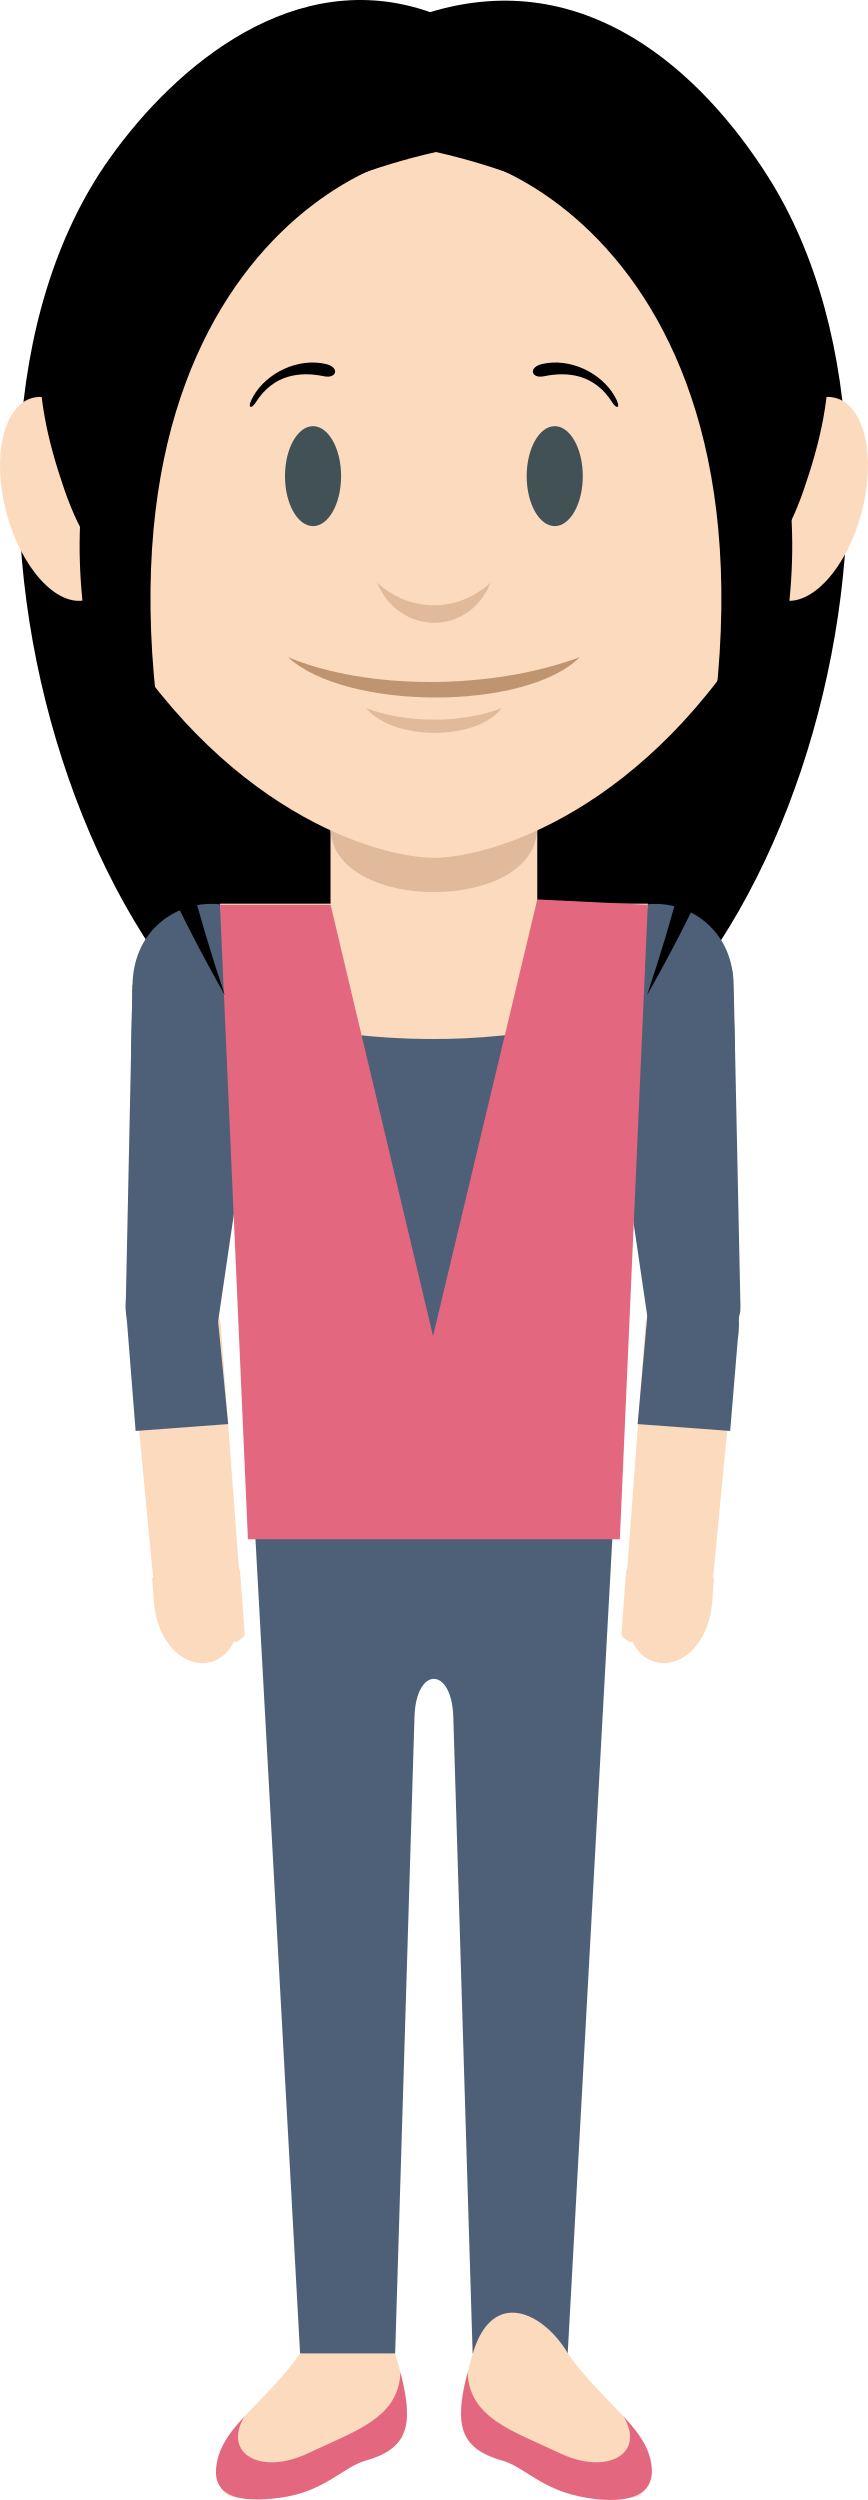
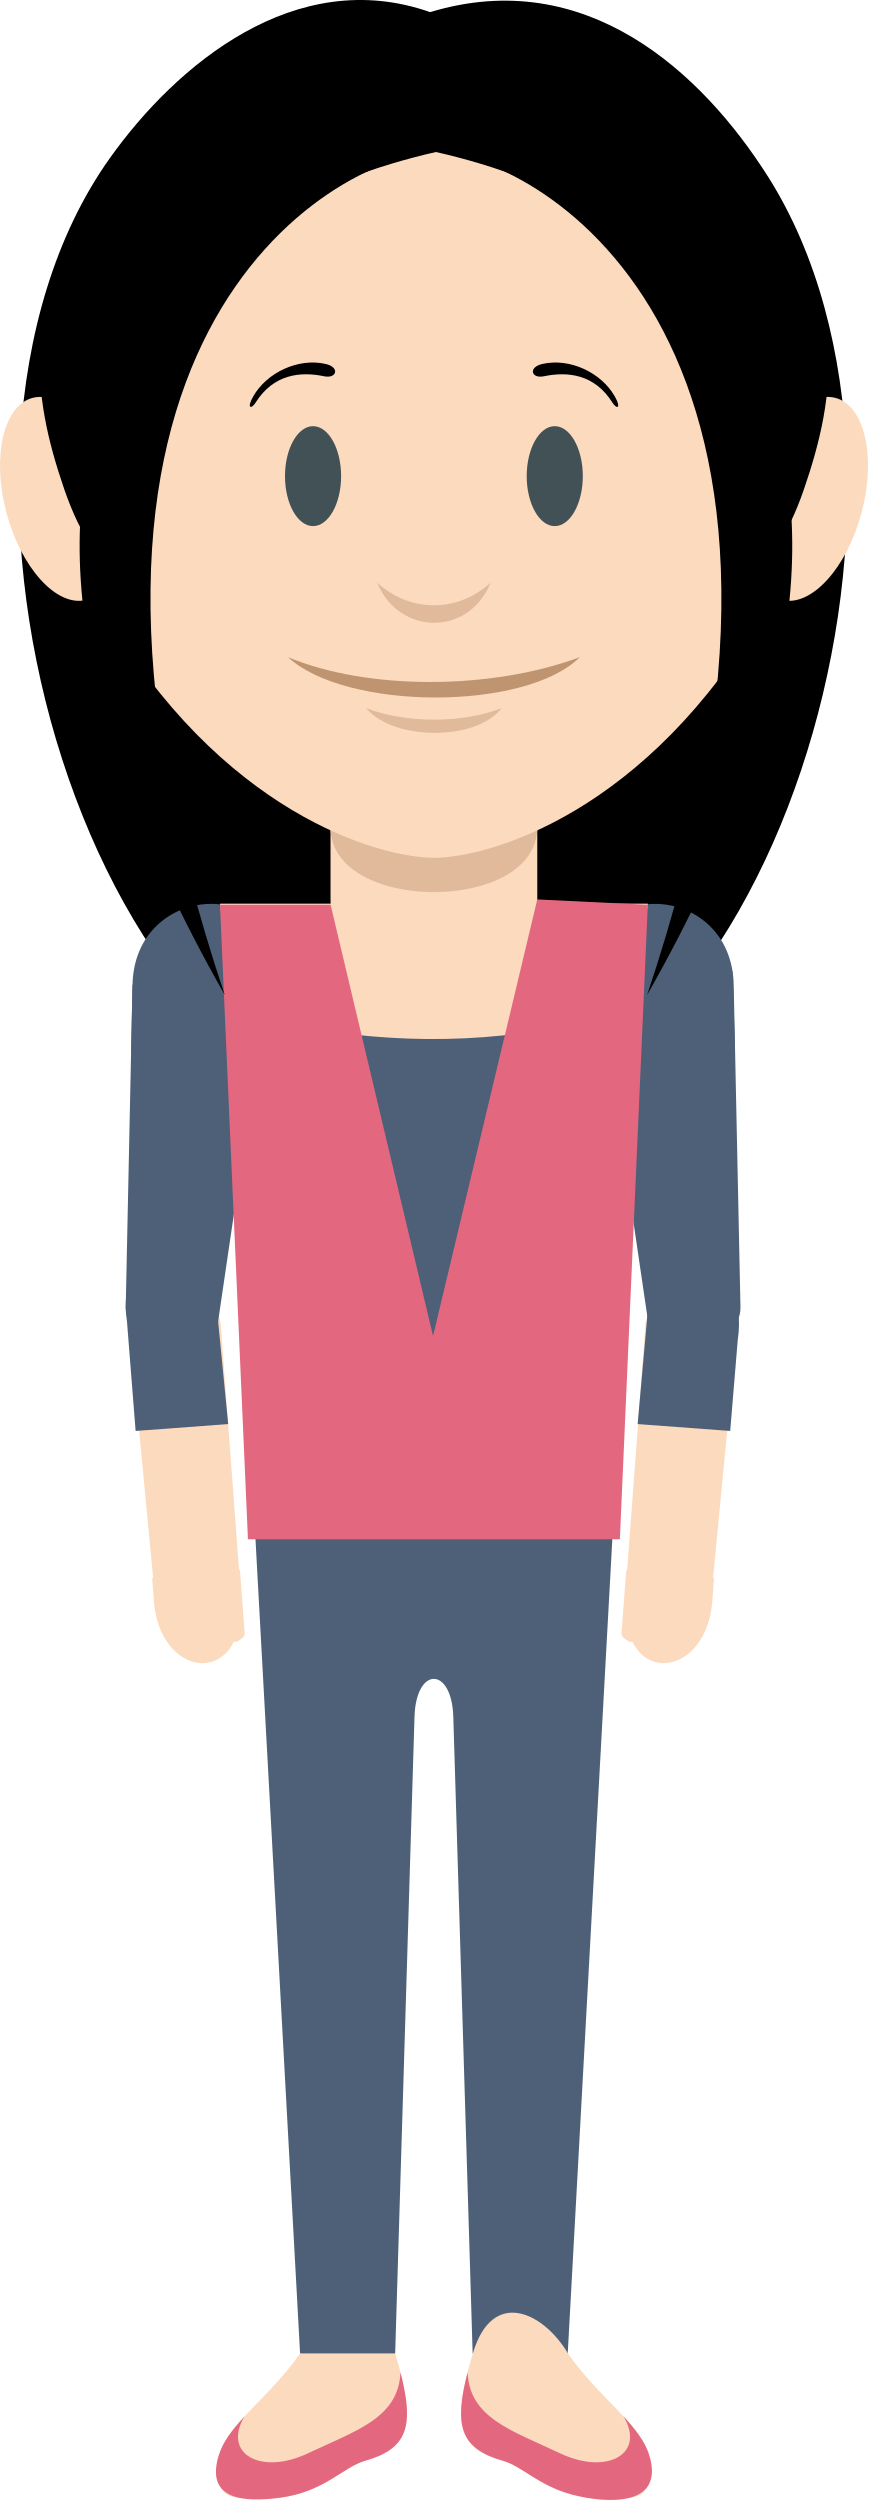
- <svg xmlns="http://www.w3.org/2000/svg" width="31.109mm" height="89.602mm" viewBox="0 0 110.229 317.487" id="svg8924" version="1.1">
-   <defs id="defs8926" />
-   <g id="layer1" transform="translate(-24.8855,-105.047)">
-     <g id="g176" transform="matrix(1.25,0,0,-1.25,55.26875,304.8509)">
-       <path d="m 0,0 -1.891,25.454 c -1.634,6.744 -10.373,5.938 -9.096,-2.424 L -8.677,-1.223 0,0 Z" style="fill:#fcdabe;fill-opacity:1;fill-rule:evenodd;stroke:none" id="path178" />
-     </g>
-     <g id="g180" transform="matrix(1.25,0,0,-1.25,104.5011,304.8509)">
-       <path d="m 0,0 1.891,25.454 c 1.636,6.744 10.463,6.593 9.185,-1.768 L 8.677,-1.223 0,0 Z" style="fill:#fcdabe;fill-opacity:1;fill-rule:evenodd;stroke:none" id="path182" />
-     </g>
-     <g id="g184" transform="matrix(1.25,0,0,-1.25,79.50805,106.5868)" style="fill:#000000">
-       <path d="m 0,0 c -13.678,4.808 -25.799,-5.368 -32.534,-14.826 -22.28,-31.289 -1.627,-98.686 32.917,-98.686 33.892,0 54.252,64.873 33.898,96.873 C 27.617,-6.163 15.881,4.808 0,0" style="fill:#000000;fill-opacity:1;fill-rule:evenodd;stroke:none" id="path186" />
-     </g>
-     <g id="g188" transform="matrix(1.25,0,0,-1.25,59.06885,228.7581)">
-       <path d="m 0,0 -5.284,-35.936 c -0.644,-4.383 -9.376,-1.982 -9.292,2.069 l 0.691,32.788 C -13.664,9.472 1.457,9.906 0,0" style="fill:#4e6078;fill-opacity:1;fill-rule:evenodd;stroke:none" id="path190" />
-     </g>
-     <g id="g192" transform="matrix(1.25,0,0,-1.25,100.7009,228.7581)">
-       <path d="m 0,0 5.284,-35.936 c 0.644,-4.383 9.376,-1.982 9.292,2.07 L 13.887,-1.079 C 13.665,9.471 -1.457,9.906 0,0" style="fill:#4e6078;fill-opacity:1;fill-rule:evenodd;stroke:none" id="path194" />
-     </g>
-     <g id="g196" transform="matrix(1.25,0,0,-1.25,107.1538,219.8091)">
-       <path d="m 0,0 -8.326,-62.257 -13.705,0 -14.2,0 L -43.465,0 0,0 Z" style="fill:#fcdabe;fill-opacity:1;fill-rule:evenodd;stroke:none" id="path198" />
-     </g>
-     <g id="g200" transform="matrix(1.25,0,0,-1.25,62.99215,403.9159)">
-       <path d="m 0,0 c -3.09,-4.474 -7.206,-7.048 -8.235,-10.275 -0.581,-1.826 -0.148,-4.133 1.706,-4.363 7.978,-0.987 10.297,2.933 13.139,3.729 C 11.522,-9.531 11.647,-6.706 9.661,0 7.673,6.706 2.487,4.185 0,0" style="fill:#fcdabe;fill-opacity:1;fill-rule:evenodd;stroke:none" id="path202" />
-     </g>
-     <g id="g204" transform="matrix(1.25,0,0,-1.25,57.17005,297.6308)" style="fill:#4e6078;fill-opacity:1">
-       <path d="m 0,0 36.508,0 -4.657,-85.028 -9.661,0 -1.965,64.67 c -0.155,5.128 -3.786,5.158 -3.942,0 l -1.964,-64.67 -9.661,0 L 0,0 Z" style="fill:#4e6078;fill-opacity:1;fill-rule:evenodd;stroke:none" id="path206" />
-     </g>
-     <g id="g208" transform="matrix(1.25,0,0,-1.25,105.4202,303.8948)">
-       <path d="m 0,0 0,0 c -0.352,0.237 -0.793,-0.239 -0.825,-0.656 l -0.46,-6.162 c -0.032,-0.417 0.369,-0.624 0.721,-0.861 l 0,-10e-4 c 0.353,-0.237 0.793,0.239 0.825,0.657 l 0.46,6.161 C 0.753,-0.445 0.424,-0.056 0,0" style="fill:#fcdabe;fill-opacity:1;fill-rule:evenodd;stroke:none" id="path210" />
-     </g>
-     <g id="g212" transform="matrix(1.25,0,0,-1.25,104.3692,307.1883)">
-       <path d="M 0,0 0.202,2.65 8.956,1.39 8.755,-1.26 C 7.907,-9.239 -0.993,-9.688 0,0" style="fill:#fcdabe;fill-opacity:1;fill-rule:evenodd;stroke:none" id="path214" />
-     </g>
-     <g id="g216" transform="matrix(1.25,0,0,-1.25,79.98675,177.6336)">
-       <path d="m 0,0 0,0 c 5.778,0 10.504,-4.726 10.504,-10.503 l 0,-22.805 c 0,-5.777 -4.726,-10.503 -10.504,-10.503 -5.776,0 -10.502,4.726 -10.502,10.503 l 0,22.805 C -10.502,-4.726 -5.776,0 0,0" style="fill:#fcdabe;fill-opacity:1;fill-rule:evenodd;stroke:none" id="path218" />
-     </g>
-     <g id="g220" transform="matrix(1.25,0,0,-1.25,93.11615,210.1196)">
-       <path d="M 0,0 0,0 C 0,-8.77 -21.005,-8.77 -21.005,0 -21.005,8.769 0,8.769 0,0" style="fill:#e0ba9b;fill-opacity:1;fill-rule:evenodd;stroke:none" id="path222" />
-     </g>
-     <g id="g224" transform="matrix(1.25,0,0,-1.25,79.98675,109.6064)">
-       <path d="M 0,0 C -45.955,0 -42.435,-43.08 -33.667,-58.237 -21.701,-78.922 -5.608,-83.499 0,-83.499 c 5.61,0 21.703,4.577 33.669,25.262 C 42.437,-43.08 45.956,0 0,0" style="fill:#fcdabe;fill-opacity:1;fill-rule:evenodd;stroke:none" id="path226" />
-     </g>
-     <g id="g228" transform="matrix(1.25,0,0,-1.25,54.34955,303.8958)">
-       <path d="m 0,0 0.002,0.001 c 0.351,0.238 0.791,-0.239 0.823,-0.656 l 0.46,-6.162 C 1.317,-7.234 0.916,-7.441 0.564,-7.678 l 0,-0.001 c -0.353,-0.237 -0.793,0.239 -0.825,0.657 l -0.46,6.161 C -0.752,-0.444 -0.424,-0.056 0,0" style="fill:#fcdabe;fill-opacity:1;fill-rule:evenodd;stroke:none" id="path230" />
-     </g>
-     <g id="g232" transform="matrix(1.25,0,0,-1.25,55.40075,307.1883)">
-       <path d="M 0,0 -0.2,2.65 -8.956,1.39 -8.755,-1.26 C -7.907,-9.239 0.993,-9.689 0,0" style="fill:#fcdabe;fill-opacity:1;fill-rule:evenodd;stroke:none" id="path234" />
-     </g>
-     <g id="g236" transform="matrix(1.25,0,0,-1.25,117.9077,228.3756)">
-       <path d="m 0,0 0.256,-7.821 -9.868,-3.393 -2.47,-44.19 -36.508,0 -2.432,43.535 -10.08,3.607 0.145,6.877 C -43.104,-6.818 -24.276,-11.004 0,0" style="fill:#4e6078;fill-opacity:1;fill-rule:evenodd;stroke:none" id="path238" />
-     </g>
-     <g id="g244" transform="matrix(1.25,0,0,-1.25,97.00805,403.9159)">
-       <path d="m 0,0 c 3.092,-4.474 7.208,-7.048 8.237,-10.275 0.581,-1.826 0.148,-4.133 -1.706,-4.363 -7.979,-0.987 -10.298,2.933 -13.139,3.729 C -11.52,-9.531 -11.645,-6.706 -9.659,0 -7.671,6.706 -2.485,4.185 0,0" style="fill:#fcdabe;fill-opacity:1;fill-rule:evenodd;stroke:none" id="path246" />
-     </g>
-     <g id="g248" transform="matrix(1.25,0,0,-1.25,29.07245,155.5639)">
-       <path d="M 0,0 C 2.99,0.742 6.621,-3.255 8.111,-8.928 9.6,-14.6 8.387,-19.8 5.397,-20.542 c -2.989,-0.743 -6.621,3.255 -8.11,8.928 C -4.203,-5.942 -2.988,-0.742 0,0" style="fill:#fcdabe;fill-opacity:1;fill-rule:evenodd;stroke:none" id="path250" />
-     </g>
-     <g id="g252" transform="matrix(1.25,0,0,-1.25,130.9255,155.5639)">
-       <path d="M 0,0 C -2.988,0.742 -6.619,-3.255 -8.109,-8.928 -9.6,-14.6 -8.385,-19.8 -5.395,-20.542 c 2.988,-0.743 6.619,3.255 8.109,8.928 C 4.205,-5.942 2.99,-0.742 0,0" style="fill:#fcdabe;fill-opacity:1;fill-rule:evenodd;stroke:none" id="path254" />
-     </g>
-     <g id="g256" transform="matrix(1.25,0,0,-1.25,95.33505,171.8607)">
-       <path d="m 0,0 c 1.569,0 2.85,2.28 2.85,5.077 0,2.797 -1.281,5.078 -2.85,5.078 -1.569,0 -2.85,-2.281 -2.85,-5.078 C -2.85,2.28 -1.569,0 0,0" style="fill:#425156;fill-opacity:1;fill-rule:evenodd;stroke:none" id="path258" />
-     </g>
-     <g id="g260" transform="matrix(1.25,0,0,-1.25,64.64065,171.8607)">
-       <path d="m 0,0 c 1.569,0 2.85,2.28 2.85,5.077 0,2.797 -1.281,5.078 -2.85,5.078 -1.569,0 -2.851,-2.281 -2.851,-5.078 C -2.851,2.28 -1.569,0 0,0" style="fill:#425156;fill-opacity:1;fill-rule:evenodd;stroke:none" id="path262" />
-     </g>
-     <g id="g264" transform="matrix(1.25,0,0,-1.25,98.52225,188.5018)">
-       <path d="M 0,0 C -5.526,-5.502 -23.795,-5.431 -29.655,0 -21.523,-3.389 -8.977,-3.339 0,0" style="fill:#bf9470;fill-opacity:1;fill-rule:evenodd;stroke:none" id="path266" />
-     </g>
-     <g id="g268" transform="matrix(1.25,0,0,-1.25,87.19335,179.0383)">
-       <path d="M 0,0 C -2.212,-5.484 -9.317,-5.388 -11.529,0 -8.29,-2.995 -3.414,-3.135 0,0" style="fill:#e0ba9b;fill-opacity:1;fill-rule:evenodd;stroke:none" id="path270" />
-     </g>
-     <g id="g272" transform="matrix(1.25,0,0,-1.25,45.43855,144.6679)" style="fill:#000000">
-       <path d="m 0,0 c -6.959,-6.098 -6.52,-14.909 -6.048,-21.018 0.474,-6.109 -2.215,-1.798 -3.861,2.992 -1.645,4.79 -2.819,9.617 -2.448,15.023 C -11.989,2.403 3.319,11.057 0,0" style="fill:#000000;fill-opacity:1;fill-rule:evenodd;stroke:none" id="path274" />
-     </g>
-     <g id="g276" transform="matrix(1.25,0,0,-1.25,114.5887,144.6679)" style="fill:#000000">
-       <path d="m 0,0 c 6.959,-6.098 6.522,-14.909 6.048,-21.018 -0.472,-6.109 2.217,-1.798 3.861,2.992 1.647,4.79 2.819,9.617 2.45,15.023 C 11.991,2.403 -3.318,11.057 0,0" style="fill:#000000;fill-opacity:1;fill-rule:evenodd;stroke:none" id="path278" />
-     </g>
-     <g id="g280" transform="matrix(1.25,0,0,-1.25,55.93765,411.9201)">
-       <path d="m 0,0 c -1.201,-1.3 -2.163,-2.529 -2.591,-3.872 -1.503,-4.717 2.698,-4.841 6.13,-4.398 4.576,0.59 6.485,3.14 8.715,3.764 4.412,1.239 4.962,3.644 3.587,8.982 C 15.652,-0.181 11.296,-1.447 6.46,-3.741 1.623,-6.036 -2.276,-3.764 0,0" style="fill:#e3687f;fill-opacity:1;fill-rule:evenodd;stroke:none" id="path282" />
-     </g>
-     <g id="g284" transform="matrix(1.25,0,0,-1.25,104.0671,411.9201)">
-       <path d="m 0,0 c 1.201,-1.3 2.163,-2.529 2.591,-3.872 1.72,-5.4 -4.411,-4.992 -7.877,-4.053 -3.36,0.911 -5.044,2.881 -6.966,3.419 -4.412,1.239 -4.964,3.644 -3.589,8.982 0.189,-4.657 4.545,-5.923 9.381,-8.217 C -1.623,-6.036 2.276,-3.764 0,0" style="fill:#e3687f;fill-opacity:1;fill-rule:evenodd;stroke:none" id="path286" />
-     </g>
-     <g id="g288" transform="matrix(1.25,0,0,-1.25,88.59805,194.9659)">
-       <path d="M 0,0 C -2.566,-3.388 -11.055,-3.335 -13.776,0 -9.806,-1.571 -3.969,-1.577 0,0" style="fill:#e0ba9b;fill-opacity:1;fill-rule:evenodd;stroke:none" id="path290" />
-     </g>
-     <g id="g292" transform="matrix(1.25,0,0,-1.25,93.72905,151.2763)" style="fill:#000000">
-       <path d="m 0,0 c 2.795,0.658 6.007,-0.865 7.383,-3.288 0.691,-1.214 0.22,-1.36 -0.249,-0.617 -1.82,2.886 -4.548,3.162 -6.959,2.66 C -1.1,-1.51 -1.43,-0.336 0,0" style="fill:#000000;fill-opacity:1;fill-rule:evenodd;stroke:none" id="path294" />
-     </g>
-     <g id="g296" transform="matrix(1.25,0,0,-1.25,66.27355,151.2763)" style="fill:#000000">
-       <path d="m 0,0 c -2.795,0.658 -6.007,-0.865 -7.385,-3.288 -0.689,-1.214 -0.218,-1.36 0.251,-0.617 1.82,2.886 4.548,3.162 6.957,2.66 C 1.1,-1.51 1.43,-0.336 0,0" style="fill:#000000;fill-opacity:1;fill-rule:evenodd;stroke:none" id="path298" />
-     </g>
-     <g id="g300" transform="matrix(1.25,0,0,-1.25,53.86205,285.8982)">
-       <path d="m 0,0 -1.428,14.593 c -1.634,6.744 -10.128,4.143 -8.85,-4.218 L -9.405,-0.699 -0.002,0 0,0 Z" style="fill:#4e6078;fill-opacity:1;fill-rule:evenodd;stroke:none" id="path302" />
-     </g>
-     <g id="g304" transform="matrix(1.25,0,0,-1.25,105.8608,285.8982)">
-       <path d="m 0,0 1.262,14.097 c 1.633,6.745 10.185,2.787 8.907,-5.573 L 9.405,-0.699 0,0 Z" style="fill:#4e6078;fill-opacity:1;fill-rule:evenodd;stroke:none" id="path306" />
-     </g>
-     <g id="g308" transform="matrix(1.25,0,0,-1.584944,52.82185,219.9538)">
-       <path d="m 0,0 1.666,-29.819 1.174,-21.019 37.786,0 1.127,20.209 L 43.465,0 32.235,0.432 21.646,-34.555 11.239,0 0,0 Z" style="fill:#e3687f;fill-opacity:1;fill-rule:evenodd;stroke:none" id="path310" />
-     </g>
-     <g id="g312" transform="matrix(1.25,0,0,-1.25,80.24615,124.3496)" style="fill:#000000">
-       <path d="m 0,0 c 25.475,-5.826 32.797,-21.772 34.25,-32.742 1.879,1.579 5.474,6.19 5.386,11.534 C 39.49,-12.305 34.689,-1.73 27.259,4.524 19.164,11.34 6.252,15.928 0,13.751 -6.252,15.928 -19.164,11.34 -27.259,4.524 c -7.43,-6.254 -12.231,-16.829 -12.377,-25.732 -0.088,-5.344 3.507,-9.955 5.386,-11.534 C -32.797,-21.772 -25.473,-5.826 0,0" style="fill:#000000;fill-opacity:1;fill-rule:evenodd;stroke:none" id="path314" />
-     </g>
-     <g id="g316" transform="matrix(1.25,0,0,-1.25,53.43245,231.4131)" style="fill:#000000">
-       <path d="M 0,0 C -22.253,66.233 10.718,85.127 21.451,85.651 3.559,83.934 -36.271,63.897 0,0" style="fill:#000000;fill-opacity:1;fill-rule:evenodd;stroke:none" id="path318" />
-     </g>
-     <g id="g320" transform="matrix(1.25,0,0,-1.25,107.0598,231.4131)" style="fill:#000000">
-       <path d="M 0,0 C 22.253,66.233 -10.717,85.127 -21.451,85.651 -3.559,83.934 36.272,63.897 0,0" style="fill:#000000;fill-opacity:1;fill-rule:evenodd;stroke:none" id="path322" />
+ <svg xmlns="http://www.w3.org/2000/svg" width="15.188mm" height="43.744mm" viewBox="0 0 53.815 155" id="svg13333" version="1.1">
+   <defs id="defs13335" />
+   <g id="layer1" transform="translate(-250.5998,-530.3917)">
+     <g transform="matrix(0.4882083,0,0,0.4882083,238.4505,479.1068)" id="layer1-6">
+       <g transform="matrix(1.25,0,0,-1.25,55.26875,304.8509)" id="g176">
+         <path id="path178" style="fill:#fcdabe;fill-opacity:1;fill-rule:evenodd;stroke:none" d="m 0,0 -1.891,25.454 c -1.634,6.744 -10.373,5.938 -9.096,-2.424 L -8.677,-1.223 0,0 Z" />
+       </g>
+       <g transform="matrix(1.25,0,0,-1.25,104.5011,304.8509)" id="g180">
+         <path id="path182" style="fill:#fcdabe;fill-opacity:1;fill-rule:evenodd;stroke:none" d="m 0,0 1.891,25.454 c 1.636,6.744 10.463,6.593 9.185,-1.768 L 8.677,-1.223 0,0 Z" />
+       </g>
+       <g style="fill:#000000" transform="matrix(1.25,0,0,-1.25,79.50805,106.5868)" id="g184">
+         <path id="path186" style="fill:#000000;fill-opacity:1;fill-rule:evenodd;stroke:none" d="m 0,0 c -13.678,4.808 -25.799,-5.368 -32.534,-14.826 -22.28,-31.289 -1.627,-98.686 32.917,-98.686 33.892,0 54.252,64.873 33.898,96.873 C 27.617,-6.163 15.881,4.808 0,0" />
+       </g>
+       <g transform="matrix(1.25,0,0,-1.25,59.06885,228.7581)" id="g188">
+         <path id="path190" style="fill:#4e6078;fill-opacity:1;fill-rule:evenodd;stroke:none" d="m 0,0 -5.284,-35.936 c -0.644,-4.383 -9.376,-1.982 -9.292,2.069 l 0.691,32.788 C -13.664,9.472 1.457,9.906 0,0" />
+       </g>
+       <g transform="matrix(1.25,0,0,-1.25,100.7009,228.7581)" id="g192">
+         <path id="path194" style="fill:#4e6078;fill-opacity:1;fill-rule:evenodd;stroke:none" d="m 0,0 5.284,-35.936 c 0.644,-4.383 9.376,-1.982 9.292,2.07 L 13.887,-1.079 C 13.665,9.471 -1.457,9.906 0,0" />
+       </g>
+       <g transform="matrix(1.25,0,0,-1.25,107.1538,219.8091)" id="g196">
+         <path id="path198" style="fill:#fcdabe;fill-opacity:1;fill-rule:evenodd;stroke:none" d="m 0,0 -8.326,-62.257 -13.705,0 -14.2,0 L -43.465,0 0,0 Z" />
+       </g>
+       <g transform="matrix(1.25,0,0,-1.25,62.99215,403.9159)" id="g200">
+         <path id="path202" style="fill:#fcdabe;fill-opacity:1;fill-rule:evenodd;stroke:none" d="m 0,0 c -3.09,-4.474 -7.206,-7.048 -8.235,-10.275 -0.581,-1.826 -0.148,-4.133 1.706,-4.363 7.978,-0.987 10.297,2.933 13.139,3.729 C 11.522,-9.531 11.647,-6.706 9.661,0 7.673,6.706 2.487,4.185 0,0" />
+       </g>
+       <g style="fill:#4e6078;fill-opacity:1" transform="matrix(1.25,0,0,-1.25,57.17005,297.6308)" id="g204">
+         <path id="path206" style="fill:#4e6078;fill-opacity:1;fill-rule:evenodd;stroke:none" d="m 0,0 36.508,0 -4.657,-85.028 -9.661,0 -1.965,64.67 c -0.155,5.128 -3.786,5.158 -3.942,0 l -1.964,-64.67 -9.661,0 L 0,0 Z" />
+       </g>
+       <g transform="matrix(1.25,0,0,-1.25,105.4202,303.8948)" id="g208">
+         <path id="path210" style="fill:#fcdabe;fill-opacity:1;fill-rule:evenodd;stroke:none" d="m 0,0 0,0 c -0.352,0.237 -0.793,-0.239 -0.825,-0.656 l -0.46,-6.162 c -0.032,-0.417 0.369,-0.624 0.721,-0.861 l 0,-10e-4 c 0.353,-0.237 0.793,0.239 0.825,0.657 l 0.46,6.161 C 0.753,-0.445 0.424,-0.056 0,0" />
+       </g>
+       <g transform="matrix(1.25,0,0,-1.25,104.3692,307.1883)" id="g212">
+         <path id="path214" style="fill:#fcdabe;fill-opacity:1;fill-rule:evenodd;stroke:none" d="M 0,0 0.202,2.65 8.956,1.39 8.755,-1.26 C 7.907,-9.239 -0.993,-9.688 0,0" />
+       </g>
+       <g transform="matrix(1.25,0,0,-1.25,79.98675,177.6336)" id="g216">
+         <path id="path218" style="fill:#fcdabe;fill-opacity:1;fill-rule:evenodd;stroke:none" d="m 0,0 0,0 c 5.778,0 10.504,-4.726 10.504,-10.503 l 0,-22.805 c 0,-5.777 -4.726,-10.503 -10.504,-10.503 -5.776,0 -10.502,4.726 -10.502,10.503 l 0,22.805 C -10.502,-4.726 -5.776,0 0,0" />
+       </g>
+       <g transform="matrix(1.25,0,0,-1.25,93.11615,210.1196)" id="g220">
+         <path id="path222" style="fill:#e0ba9b;fill-opacity:1;fill-rule:evenodd;stroke:none" d="M 0,0 0,0 C 0,-8.77 -21.005,-8.77 -21.005,0 -21.005,8.769 0,8.769 0,0" />
+       </g>
+       <g transform="matrix(1.25,0,0,-1.25,79.98675,109.6064)" id="g224">
+         <path id="path226" style="fill:#fcdabe;fill-opacity:1;fill-rule:evenodd;stroke:none" d="M 0,0 C -45.955,0 -42.435,-43.08 -33.667,-58.237 -21.701,-78.922 -5.608,-83.499 0,-83.499 c 5.61,0 21.703,4.577 33.669,25.262 C 42.437,-43.08 45.956,0 0,0" />
+       </g>
+       <g transform="matrix(1.25,0,0,-1.25,54.34955,303.8958)" id="g228">
+         <path id="path230" style="fill:#fcdabe;fill-opacity:1;fill-rule:evenodd;stroke:none" d="m 0,0 0.002,0.001 c 0.351,0.238 0.791,-0.239 0.823,-0.656 l 0.46,-6.162 C 1.317,-7.234 0.916,-7.441 0.564,-7.678 l 0,-0.001 c -0.353,-0.237 -0.793,0.239 -0.825,0.657 l -0.46,6.161 C -0.752,-0.444 -0.424,-0.056 0,0" />
+       </g>
+       <g transform="matrix(1.25,0,0,-1.25,55.40075,307.1883)" id="g232">
+         <path id="path234" style="fill:#fcdabe;fill-opacity:1;fill-rule:evenodd;stroke:none" d="M 0,0 -0.2,2.65 -8.956,1.39 -8.755,-1.26 C -7.907,-9.239 0.993,-9.689 0,0" />
+       </g>
+       <g transform="matrix(1.25,0,0,-1.25,117.9077,228.3756)" id="g236">
+         <path id="path238" style="fill:#4e6078;fill-opacity:1;fill-rule:evenodd;stroke:none" d="m 0,0 0.256,-7.821 -9.868,-3.393 -2.47,-44.19 -36.508,0 -2.432,43.535 -10.08,3.607 0.145,6.877 C -43.104,-6.818 -24.276,-11.004 0,0" />
+       </g>
+       <g transform="matrix(1.25,0,0,-1.25,97.00805,403.9159)" id="g244">
+         <path id="path246" style="fill:#fcdabe;fill-opacity:1;fill-rule:evenodd;stroke:none" d="m 0,0 c 3.092,-4.474 7.208,-7.048 8.237,-10.275 0.581,-1.826 0.148,-4.133 -1.706,-4.363 -7.979,-0.987 -10.298,2.933 -13.139,3.729 C -11.52,-9.531 -11.645,-6.706 -9.659,0 -7.671,6.706 -2.485,4.185 0,0" />
+       </g>
+       <g transform="matrix(1.25,0,0,-1.25,29.07245,155.5639)" id="g248">
+         <path id="path250" style="fill:#fcdabe;fill-opacity:1;fill-rule:evenodd;stroke:none" d="M 0,0 C 2.99,0.742 6.621,-3.255 8.111,-8.928 9.6,-14.6 8.387,-19.8 5.397,-20.542 c -2.989,-0.743 -6.621,3.255 -8.11,8.928 C -4.203,-5.942 -2.988,-0.742 0,0" />
+       </g>
+       <g transform="matrix(1.25,0,0,-1.25,130.9255,155.5639)" id="g252">
+         <path id="path254" style="fill:#fcdabe;fill-opacity:1;fill-rule:evenodd;stroke:none" d="M 0,0 C -2.988,0.742 -6.619,-3.255 -8.109,-8.928 -9.6,-14.6 -8.385,-19.8 -5.395,-20.542 c 2.988,-0.743 6.619,3.255 8.109,8.928 C 4.205,-5.942 2.99,-0.742 0,0" />
+       </g>
+       <g transform="matrix(1.25,0,0,-1.25,95.33505,171.8607)" id="g256">
+         <path id="path258" style="fill:#425156;fill-opacity:1;fill-rule:evenodd;stroke:none" d="m 0,0 c 1.569,0 2.85,2.28 2.85,5.077 0,2.797 -1.281,5.078 -2.85,5.078 -1.569,0 -2.85,-2.281 -2.85,-5.078 C -2.85,2.28 -1.569,0 0,0" />
+       </g>
+       <g transform="matrix(1.25,0,0,-1.25,64.64065,171.8607)" id="g260">
+         <path id="path262" style="fill:#425156;fill-opacity:1;fill-rule:evenodd;stroke:none" d="m 0,0 c 1.569,0 2.85,2.28 2.85,5.077 0,2.797 -1.281,5.078 -2.85,5.078 -1.569,0 -2.851,-2.281 -2.851,-5.078 C -2.851,2.28 -1.569,0 0,0" />
+       </g>
+       <g transform="matrix(1.25,0,0,-1.25,98.52225,188.5018)" id="g264">
+         <path id="path266" style="fill:#bf9470;fill-opacity:1;fill-rule:evenodd;stroke:none" d="M 0,0 C -5.526,-5.502 -23.795,-5.431 -29.655,0 -21.523,-3.389 -8.977,-3.339 0,0" />
+       </g>
+       <g transform="matrix(1.25,0,0,-1.25,87.19335,179.0383)" id="g268">
+         <path id="path270" style="fill:#e0ba9b;fill-opacity:1;fill-rule:evenodd;stroke:none" d="M 0,0 C -2.212,-5.484 -9.317,-5.388 -11.529,0 -8.29,-2.995 -3.414,-3.135 0,0" />
+       </g>
+       <g style="fill:#000000" transform="matrix(1.25,0,0,-1.25,45.43855,144.6679)" id="g272">
+         <path id="path274" style="fill:#000000;fill-opacity:1;fill-rule:evenodd;stroke:none" d="m 0,0 c -6.959,-6.098 -6.52,-14.909 -6.048,-21.018 0.474,-6.109 -2.215,-1.798 -3.861,2.992 -1.645,4.79 -2.819,9.617 -2.448,15.023 C -11.989,2.403 3.319,11.057 0,0" />
+       </g>
+       <g style="fill:#000000" transform="matrix(1.25,0,0,-1.25,114.5887,144.6679)" id="g276">
+         <path id="path278" style="fill:#000000;fill-opacity:1;fill-rule:evenodd;stroke:none" d="m 0,0 c 6.959,-6.098 6.522,-14.909 6.048,-21.018 -0.472,-6.109 2.217,-1.798 3.861,2.992 1.647,4.79 2.819,9.617 2.45,15.023 C 11.991,2.403 -3.318,11.057 0,0" />
+       </g>
+       <g transform="matrix(1.25,0,0,-1.25,55.93765,411.9201)" id="g280">
+         <path id="path282" style="fill:#e3687f;fill-opacity:1;fill-rule:evenodd;stroke:none" d="m 0,0 c -1.201,-1.3 -2.163,-2.529 -2.591,-3.872 -1.503,-4.717 2.698,-4.841 6.13,-4.398 4.576,0.59 6.485,3.14 8.715,3.764 4.412,1.239 4.962,3.644 3.587,8.982 C 15.652,-0.181 11.296,-1.447 6.46,-3.741 1.623,-6.036 -2.276,-3.764 0,0" />
+       </g>
+       <g transform="matrix(1.25,0,0,-1.25,104.0671,411.9201)" id="g284">
+         <path id="path286" style="fill:#e3687f;fill-opacity:1;fill-rule:evenodd;stroke:none" d="m 0,0 c 1.201,-1.3 2.163,-2.529 2.591,-3.872 1.72,-5.4 -4.411,-4.992 -7.877,-4.053 -3.36,0.911 -5.044,2.881 -6.966,3.419 -4.412,1.239 -4.964,3.644 -3.589,8.982 0.189,-4.657 4.545,-5.923 9.381,-8.217 C -1.623,-6.036 2.276,-3.764 0,0" />
+       </g>
+       <g transform="matrix(1.25,0,0,-1.25,88.59805,194.9659)" id="g288">
+         <path id="path290" style="fill:#e0ba9b;fill-opacity:1;fill-rule:evenodd;stroke:none" d="M 0,0 C -2.566,-3.388 -11.055,-3.335 -13.776,0 -9.806,-1.571 -3.969,-1.577 0,0" />
+       </g>
+       <g style="fill:#000000" transform="matrix(1.25,0,0,-1.25,93.72905,151.2763)" id="g292">
+         <path id="path294" style="fill:#000000;fill-opacity:1;fill-rule:evenodd;stroke:none" d="m 0,0 c 2.795,0.658 6.007,-0.865 7.383,-3.288 0.691,-1.214 0.22,-1.36 -0.249,-0.617 -1.82,2.886 -4.548,3.162 -6.959,2.66 C -1.1,-1.51 -1.43,-0.336 0,0" />
+       </g>
+       <g style="fill:#000000" transform="matrix(1.25,0,0,-1.25,66.27355,151.2763)" id="g296">
+         <path id="path298" style="fill:#000000;fill-opacity:1;fill-rule:evenodd;stroke:none" d="m 0,0 c -2.795,0.658 -6.007,-0.865 -7.385,-3.288 -0.689,-1.214 -0.218,-1.36 0.251,-0.617 1.82,2.886 4.548,3.162 6.957,2.66 C 1.1,-1.51 1.43,-0.336 0,0" />
+       </g>
+       <g transform="matrix(1.25,0,0,-1.25,53.86205,285.8982)" id="g300">
+         <path id="path302" style="fill:#4e6078;fill-opacity:1;fill-rule:evenodd;stroke:none" d="m 0,0 -1.428,14.593 c -1.634,6.744 -10.128,4.143 -8.85,-4.218 L -9.405,-0.699 -0.002,0 0,0 Z" />
+       </g>
+       <g transform="matrix(1.25,0,0,-1.25,105.8608,285.8982)" id="g304">
+         <path id="path306" style="fill:#4e6078;fill-opacity:1;fill-rule:evenodd;stroke:none" d="m 0,0 1.262,14.097 c 1.633,6.745 10.185,2.787 8.907,-5.573 L 9.405,-0.699 0,0 Z" />
+       </g>
+       <g transform="matrix(1.25,0,0,-1.584944,52.82185,219.9538)" id="g308">
+         <path id="path310" style="fill:#e3687f;fill-opacity:1;fill-rule:evenodd;stroke:none" d="m 0,0 1.666,-29.819 1.174,-21.019 37.786,0 1.127,20.209 L 43.465,0 32.235,0.432 21.646,-34.555 11.239,0 0,0 Z" />
+       </g>
+       <g style="fill:#000000" transform="matrix(1.25,0,0,-1.25,80.24615,124.3496)" id="g312">
+         <path id="path314" style="fill:#000000;fill-opacity:1;fill-rule:evenodd;stroke:none" d="m 0,0 c 25.475,-5.826 32.797,-21.772 34.25,-32.742 1.879,1.579 5.474,6.19 5.386,11.534 C 39.49,-12.305 34.689,-1.73 27.259,4.524 19.164,11.34 6.252,15.928 0,13.751 -6.252,15.928 -19.164,11.34 -27.259,4.524 c -7.43,-6.254 -12.231,-16.829 -12.377,-25.732 -0.088,-5.344 3.507,-9.955 5.386,-11.534 C -32.797,-21.772 -25.473,-5.826 0,0" />
+       </g>
+       <g style="fill:#000000" transform="matrix(1.25,0,0,-1.25,53.43245,231.4131)" id="g316">
+         <path id="path318" style="fill:#000000;fill-opacity:1;fill-rule:evenodd;stroke:none" d="M 0,0 C -22.253,66.233 10.718,85.127 21.451,85.651 3.559,83.934 -36.271,63.897 0,0" />
+       </g>
+       <g style="fill:#000000" transform="matrix(1.25,0,0,-1.25,107.0598,231.4131)" id="g320">
+         <path id="path322" style="fill:#000000;fill-opacity:1;fill-rule:evenodd;stroke:none" d="M 0,0 C 22.253,66.233 -10.717,85.127 -21.451,85.651 -3.559,83.934 36.272,63.897 0,0" />
+       </g>
    </g>
  </g>
</svg>
